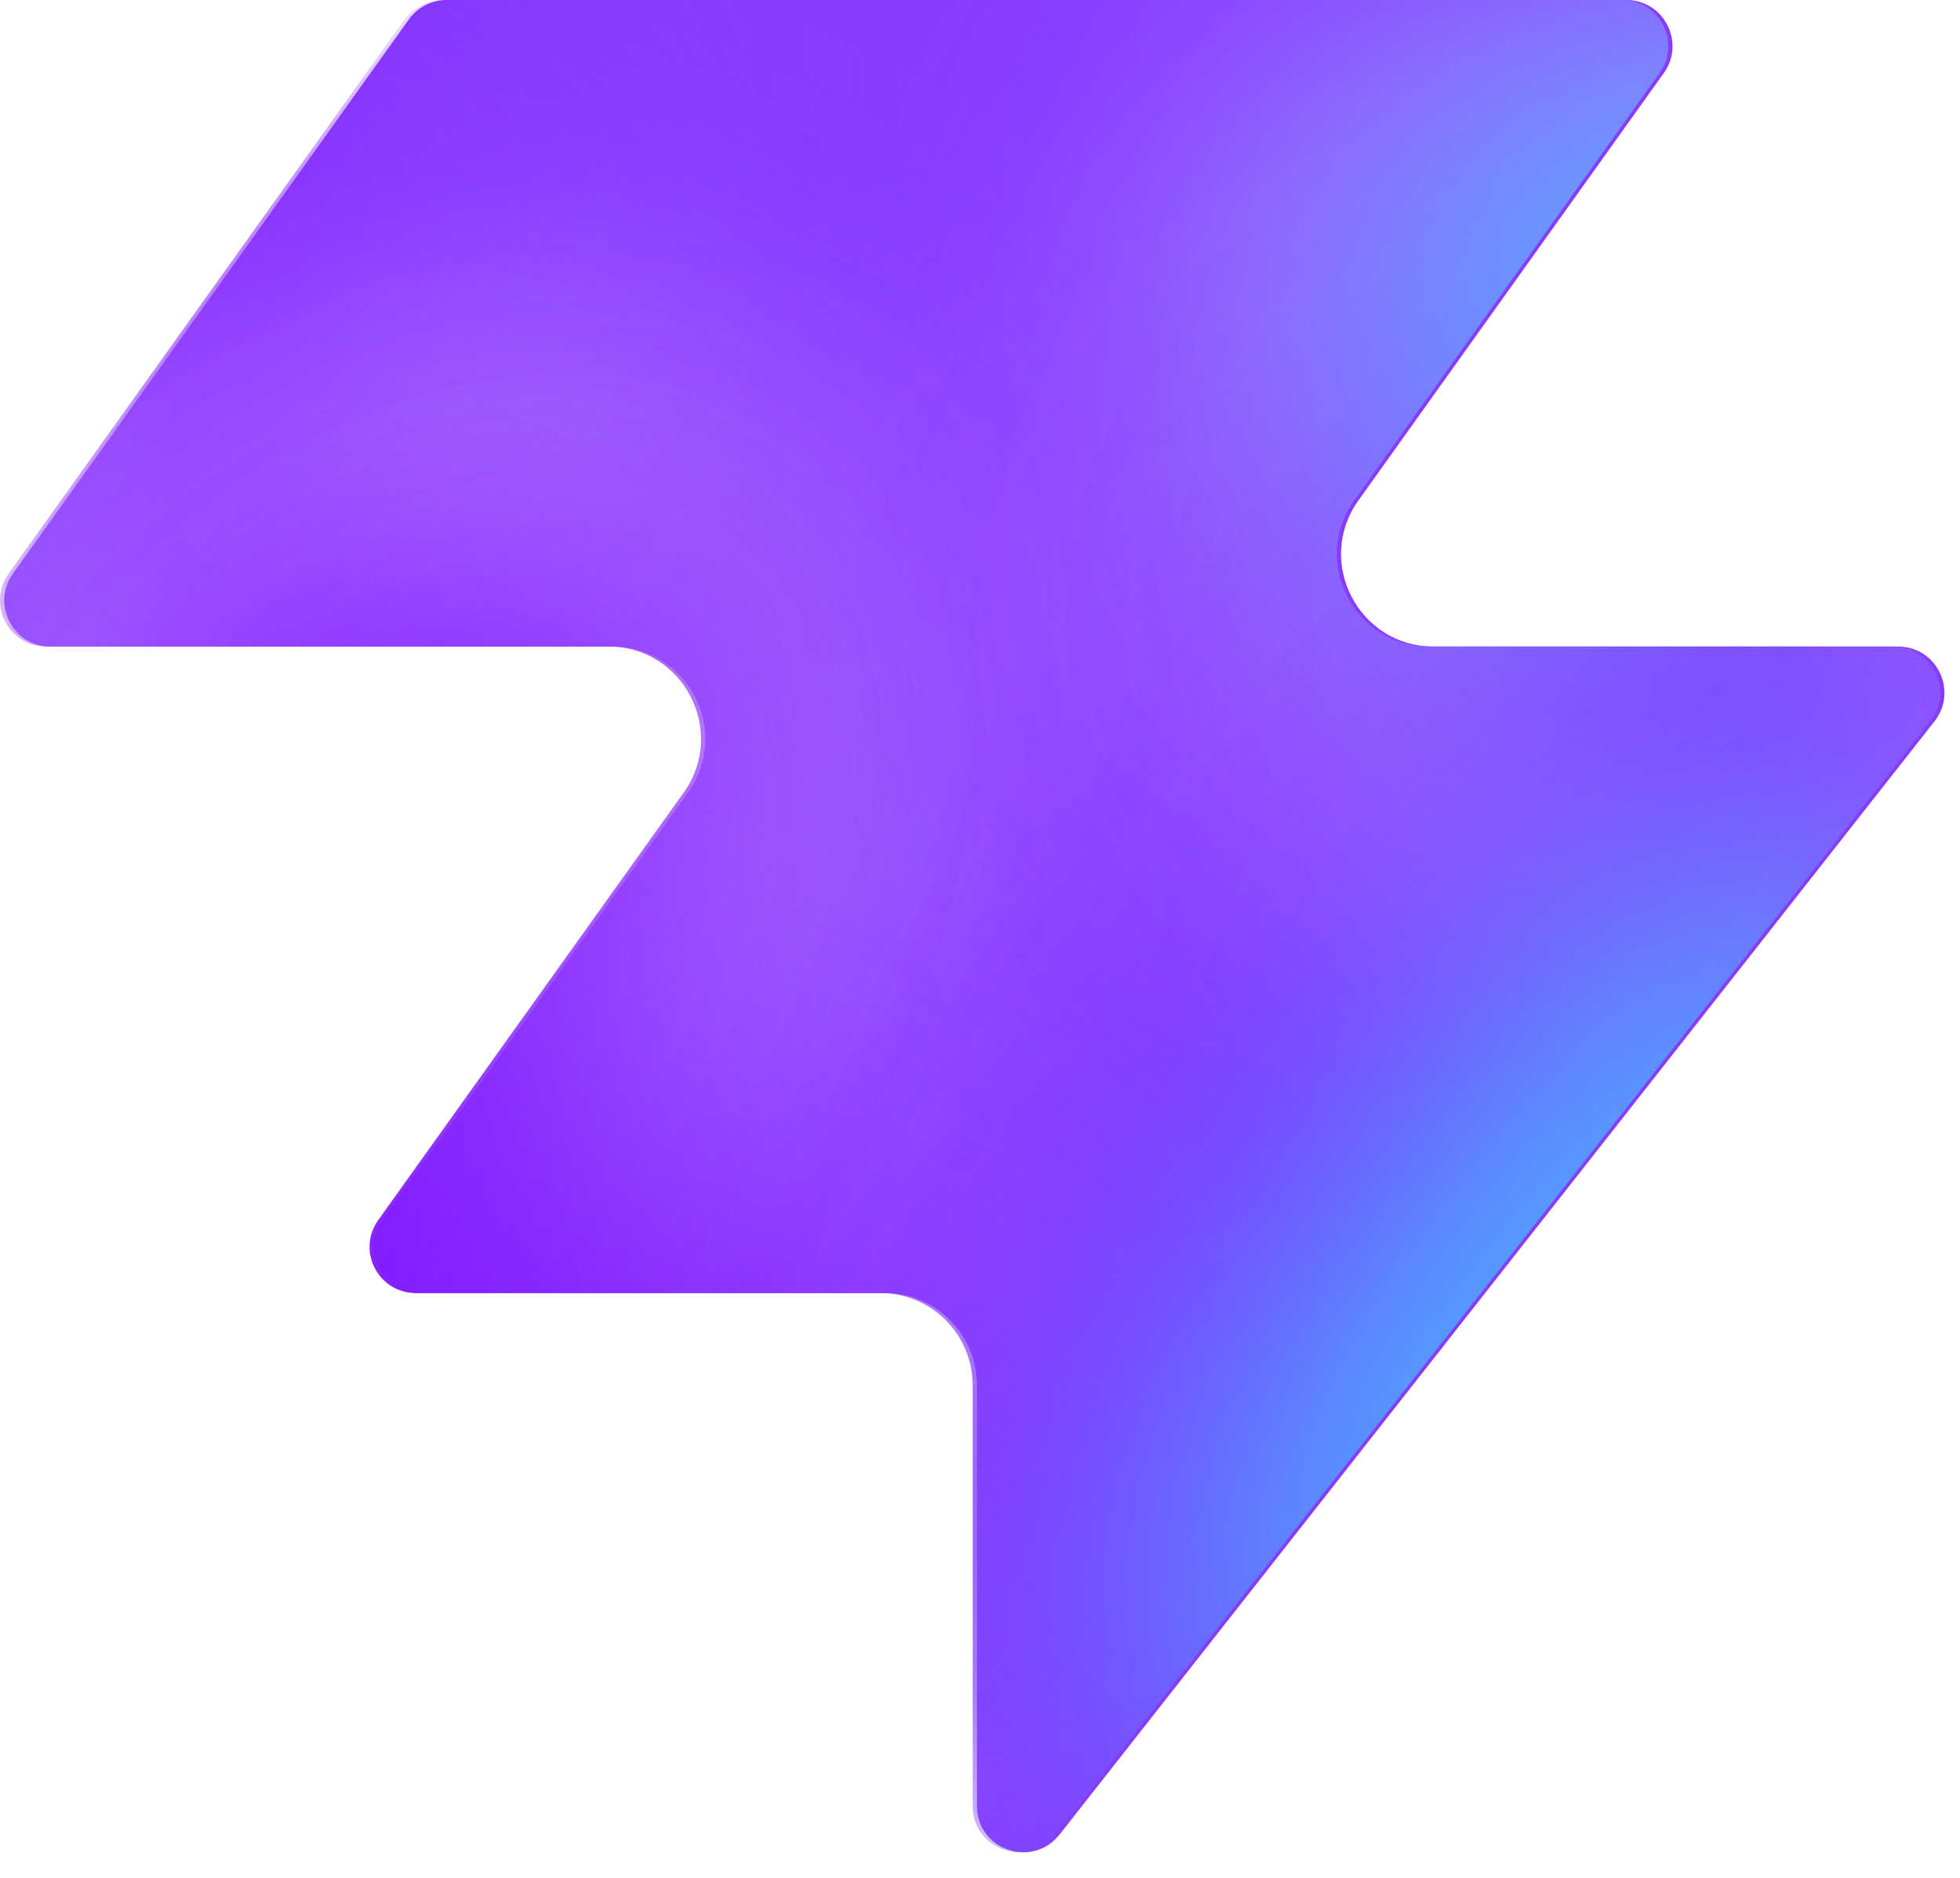
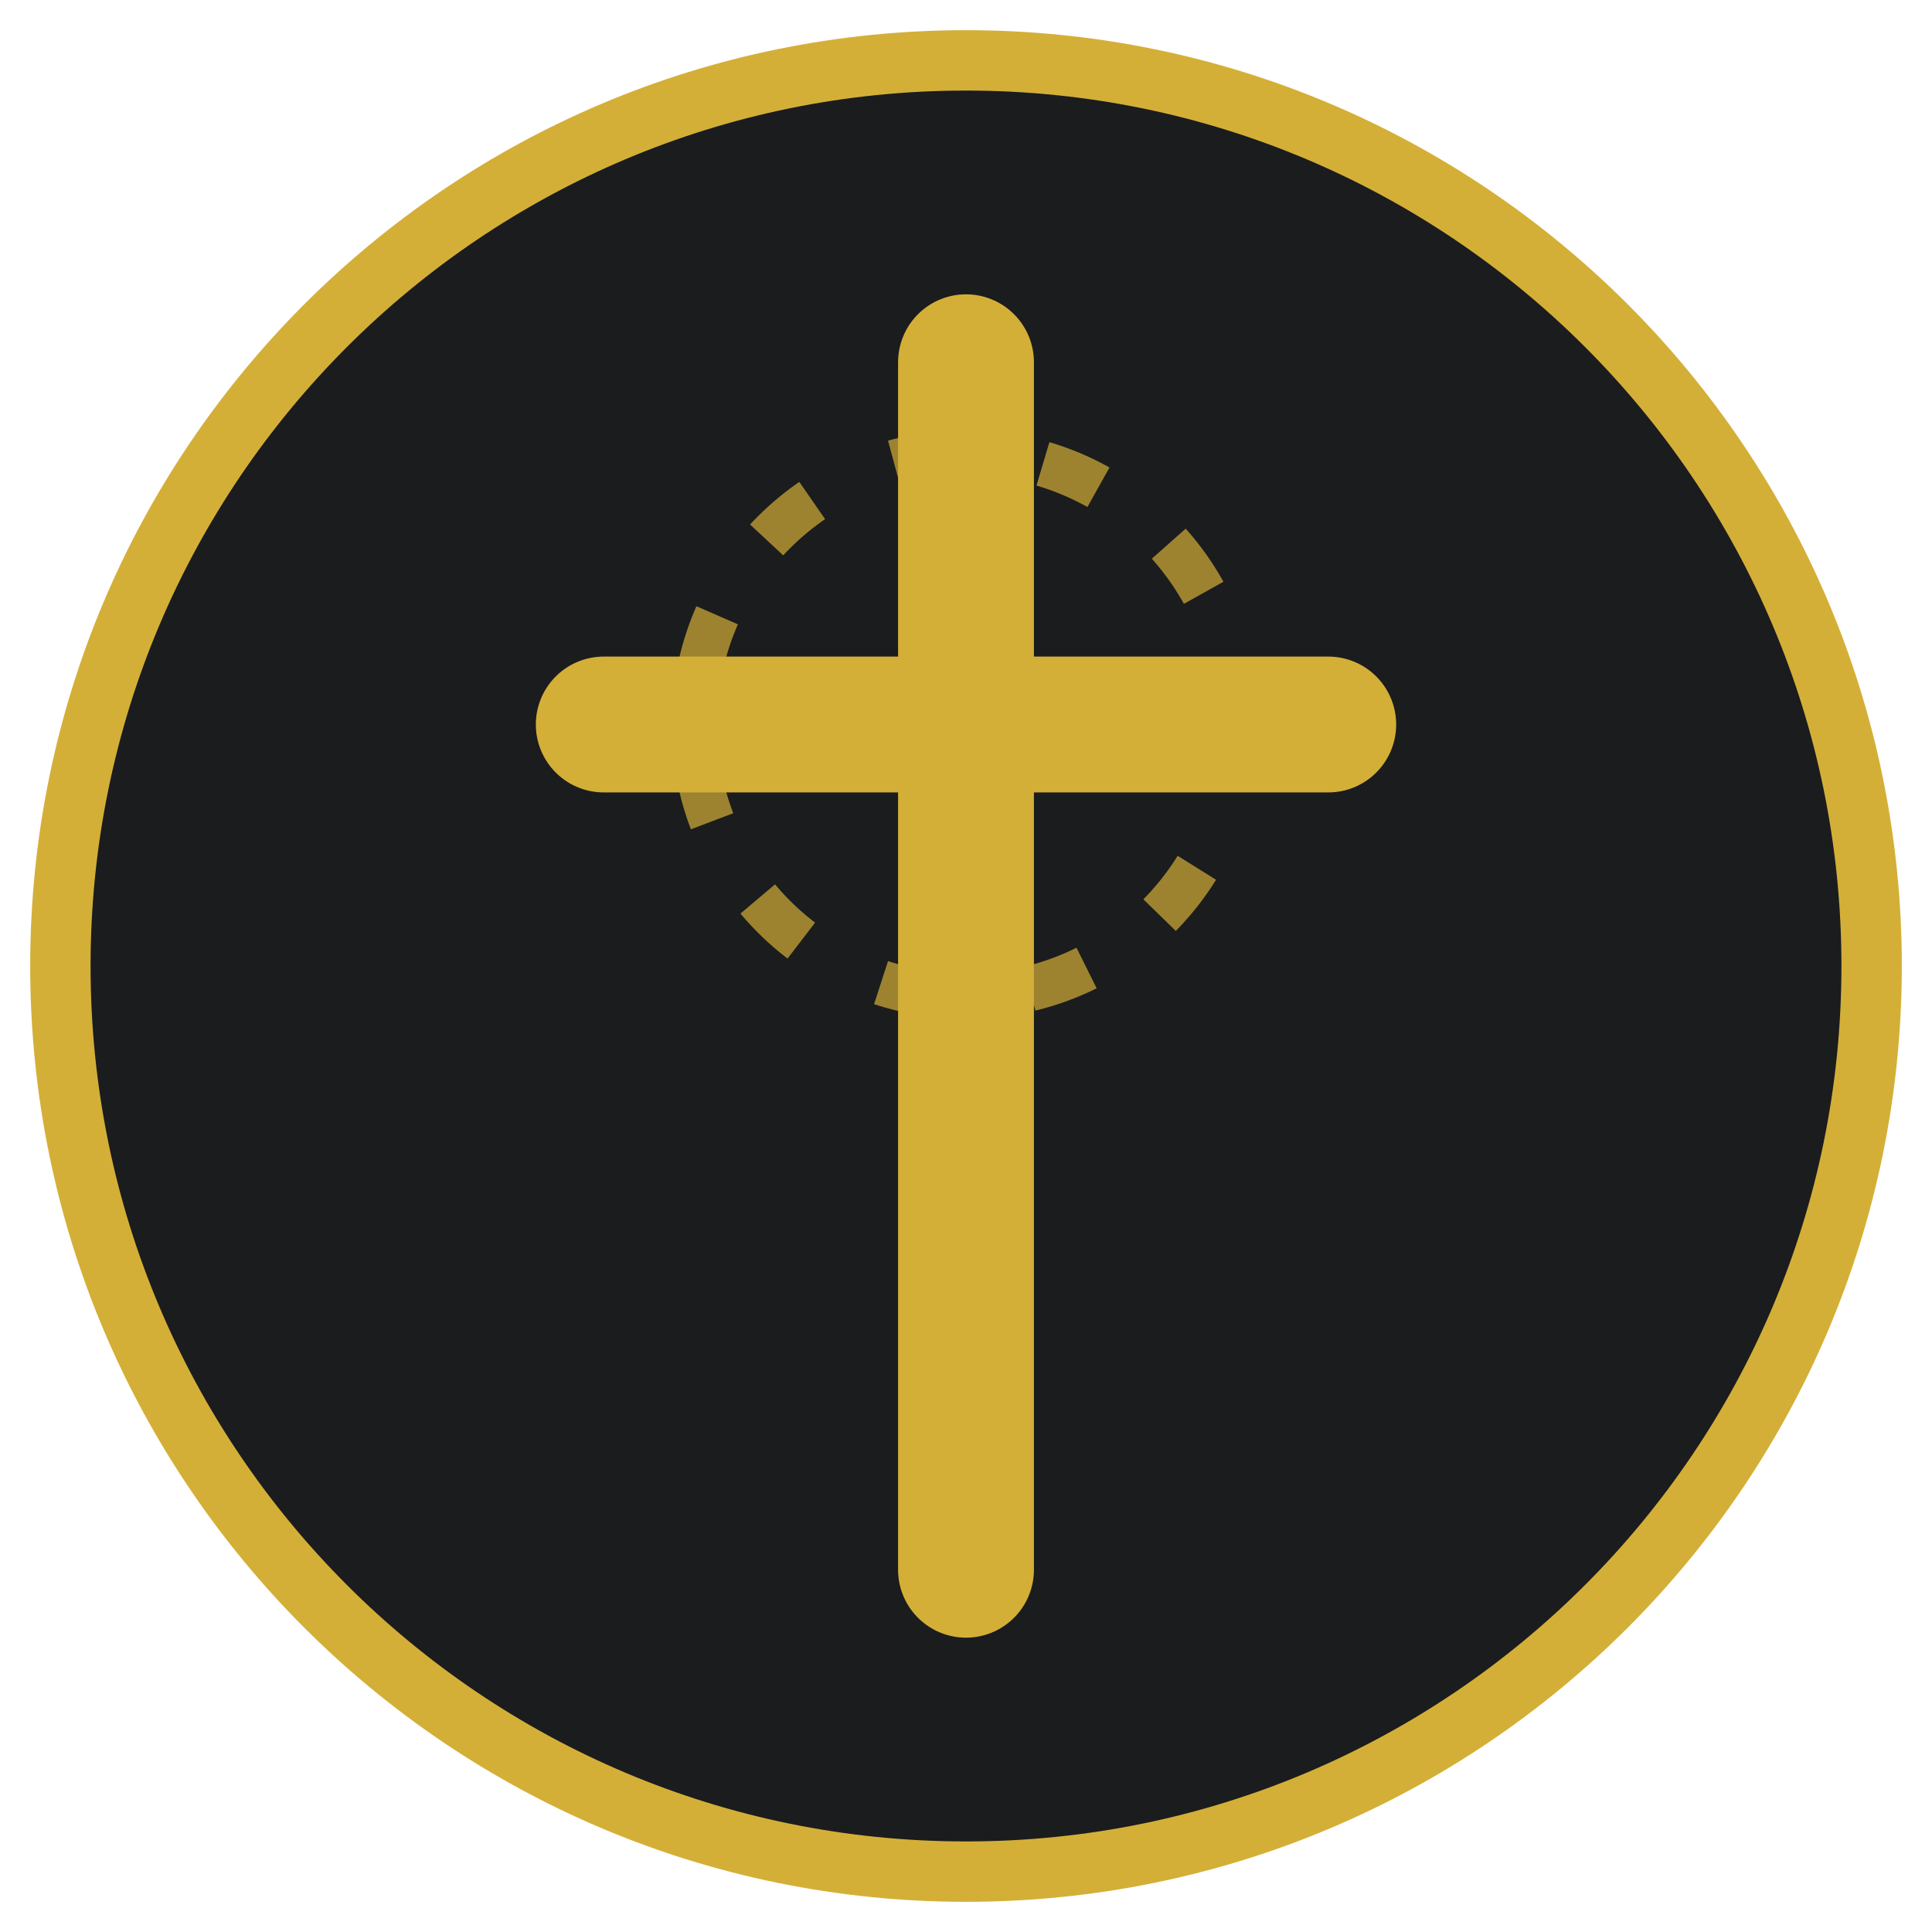
- <svg xmlns="http://www.w3.org/2000/svg" width="48" height="46" fill="none" viewBox="0 0 48 46">
-   <path fill="#863bff" d="M25.946 44.938c-.664.845-2.021.375-2.021-.698V33.937a2.26 2.26 0 0 0-2.262-2.262H10.287c-.92 0-1.456-1.04-.92-1.788l7.48-10.471c1.07-1.497 0-3.578-1.842-3.578H1.237c-.92 0-1.456-1.04-.92-1.788L10.013.474c.214-.297.556-.474.92-.474h28.894c.92 0 1.456 1.04.92 1.788l-7.48 10.471c-1.07 1.498 0 3.579 1.842 3.579h11.377c.943 0 1.473 1.088.89 1.83L25.947 44.94z" style="fill:#863bff;fill:color(display-p3 .525 .23 1);fill-opacity:1" />
-   <mask id="a" width="48" height="46" x="0" y="0" maskUnits="userSpaceOnUse" style="mask-type:alpha">
-     <path fill="#000" d="M25.842 44.938c-.664.844-2.021.375-2.021-.698V33.937a2.26 2.26 0 0 0-2.262-2.262H10.183c-.92 0-1.456-1.04-.92-1.788l7.48-10.471c1.07-1.498 0-3.579-1.842-3.579H1.133c-.92 0-1.456-1.04-.92-1.787L9.91.473c.214-.297.556-.474.92-.474h28.894c.92 0 1.456 1.04.92 1.788l-7.48 10.471c-1.07 1.498 0 3.578 1.842 3.578h11.377c.943 0 1.473 1.088.89 1.832L25.843 44.94z" style="fill:#000;fill-opacity:1" />
-   </mask>
-   <g mask="url(#a)">
-     <g filter="url(#b)">
-       <ellipse cx="5.508" cy="14.704" fill="#ede6ff" rx="5.508" ry="14.704" style="fill:#ede6ff;fill:color(display-p3 .927 .903 1);fill-opacity:1" transform="matrix(.00324 1 1 -.00324 -4.47 31.516)" />
-     </g>
-     <g filter="url(#c)">
-       <ellipse cx="10.399" cy="29.851" fill="#ede6ff" rx="10.399" ry="29.851" style="fill:#ede6ff;fill:color(display-p3 .927 .903 1);fill-opacity:1" transform="matrix(.00324 1 1 -.00324 -39.328 7.883)" />
-     </g>
-     <g filter="url(#d)">
-       <ellipse cx="5.508" cy="30.487" fill="#7e14ff" rx="5.508" ry="30.487" style="fill:#7e14ff;fill:color(display-p3 .492 .077 1);fill-opacity:1" transform="rotate(89.814 -25.913 -14.639)scale(1 -1)" />
-     </g>
-     <g filter="url(#e)">
-       <ellipse cx="5.508" cy="30.599" fill="#7e14ff" rx="5.508" ry="30.599" style="fill:#7e14ff;fill:color(display-p3 .492 .077 1);fill-opacity:1" transform="rotate(89.814 -32.644 -3.334)scale(1 -1)" />
-     </g>
-     <g filter="url(#f)">
-       <ellipse cx="5.508" cy="30.599" fill="#7e14ff" rx="5.508" ry="30.599" style="fill:#7e14ff;fill:color(display-p3 .492 .077 1);fill-opacity:1" transform="matrix(.00324 1 1 -.00324 -34.34 30.47)" />
-     </g>
-     <g filter="url(#g)">
-       <ellipse cx="14.072" cy="22.078" fill="#ede6ff" rx="14.072" ry="22.078" style="fill:#ede6ff;fill:color(display-p3 .927 .903 1);fill-opacity:1" transform="rotate(93.35 24.506 48.493)scale(-1 1)" />
-     </g>
-     <g filter="url(#h)">
-       <ellipse cx="3.47" cy="21.501" fill="#7e14ff" rx="3.47" ry="21.501" style="fill:#7e14ff;fill:color(display-p3 .492 .077 1);fill-opacity:1" transform="rotate(89.009 28.708 47.59)scale(-1 1)" />
-     </g>
-     <g filter="url(#i)">
-       <ellipse cx="3.47" cy="21.501" fill="#7e14ff" rx="3.47" ry="21.501" style="fill:#7e14ff;fill:color(display-p3 .492 .077 1);fill-opacity:1" transform="rotate(89.009 28.708 47.59)scale(-1 1)" />
-     </g>
-     <g filter="url(#j)">
-       <ellipse cx=".387" cy="8.972" fill="#7e14ff" rx="4.407" ry="29.108" style="fill:#7e14ff;fill:color(display-p3 .492 .077 1);fill-opacity:1" transform="rotate(39.51 .387 8.972)" />
-     </g>
-     <g filter="url(#k)">
-       <ellipse cx="47.523" cy="-6.092" fill="#7e14ff" rx="4.407" ry="29.108" style="fill:#7e14ff;fill:color(display-p3 .492 .077 1);fill-opacity:1" transform="rotate(37.892 47.523 -6.092)" />
-     </g>
-     <g filter="url(#l)">
-       <ellipse cx="41.412" cy="6.333" fill="#47bfff" rx="5.971" ry="9.665" style="fill:#47bfff;fill:color(display-p3 .28 .748 1);fill-opacity:1" transform="rotate(37.892 41.412 6.333)" />
-     </g>
-     <g filter="url(#m)">
-       <ellipse cx="-1.879" cy="38.332" fill="#7e14ff" rx="4.407" ry="29.108" style="fill:#7e14ff;fill:color(display-p3 .492 .077 1);fill-opacity:1" transform="rotate(37.892 -1.88 38.332)" />
-     </g>
-     <g filter="url(#n)">
-       <ellipse cx="-1.879" cy="38.332" fill="#7e14ff" rx="4.407" ry="29.108" style="fill:#7e14ff;fill:color(display-p3 .492 .077 1);fill-opacity:1" transform="rotate(37.892 -1.88 38.332)" />
-     </g>
-     <g filter="url(#o)">
-       <ellipse cx="35.651" cy="29.907" fill="#7e14ff" rx="4.407" ry="29.108" style="fill:#7e14ff;fill:color(display-p3 .492 .077 1);fill-opacity:1" transform="rotate(37.892 35.651 29.907)" />
-     </g>
-     <g filter="url(#p)">
-       <ellipse cx="38.418" cy="32.4" fill="#47bfff" rx="5.971" ry="15.297" style="fill:#47bfff;fill:color(display-p3 .28 .748 1);fill-opacity:1" transform="rotate(37.892 38.418 32.4)" />
-     </g>
-   </g>
-   <defs>
-     <filter id="b" width="60.045" height="41.654" x="-19.77" y="16.149" color-interpolation-filters="sRGB" filterUnits="userSpaceOnUse">
-       <feFlood flood-opacity="0" result="BackgroundImageFix" />
-       <feBlend in="SourceGraphic" in2="BackgroundImageFix" result="shape" />
-       <feGaussianBlur result="effect1_foregroundBlur_2002_17158" stdDeviation="7.659" />
-     </filter>
-     <filter id="c" width="90.34" height="51.437" x="-54.613" y="-7.533" color-interpolation-filters="sRGB" filterUnits="userSpaceOnUse">
-       <feFlood flood-opacity="0" result="BackgroundImageFix" />
-       <feBlend in="SourceGraphic" in2="BackgroundImageFix" result="shape" />
-       <feGaussianBlur result="effect1_foregroundBlur_2002_17158" stdDeviation="7.659" />
-     </filter>
-     <filter id="d" width="79.355" height="29.4" x="-49.64" y="2.03" color-interpolation-filters="sRGB" filterUnits="userSpaceOnUse">
-       <feFlood flood-opacity="0" result="BackgroundImageFix" />
-       <feBlend in="SourceGraphic" in2="BackgroundImageFix" result="shape" />
-       <feGaussianBlur result="effect1_foregroundBlur_2002_17158" stdDeviation="4.596" />
-     </filter>
-     <filter id="e" width="79.579" height="29.4" x="-45.045" y="20.029" color-interpolation-filters="sRGB" filterUnits="userSpaceOnUse">
-       <feFlood flood-opacity="0" result="BackgroundImageFix" />
-       <feBlend in="SourceGraphic" in2="BackgroundImageFix" result="shape" />
-       <feGaussianBlur result="effect1_foregroundBlur_2002_17158" stdDeviation="4.596" />
-     </filter>
-     <filter id="f" width="79.579" height="29.4" x="-43.513" y="21.178" color-interpolation-filters="sRGB" filterUnits="userSpaceOnUse">
-       <feFlood flood-opacity="0" result="BackgroundImageFix" />
-       <feBlend in="SourceGraphic" in2="BackgroundImageFix" result="shape" />
-       <feGaussianBlur result="effect1_foregroundBlur_2002_17158" stdDeviation="4.596" />
-     </filter>
-     <filter id="g" width="74.749" height="58.852" x="15.756" y="-17.901" color-interpolation-filters="sRGB" filterUnits="userSpaceOnUse">
-       <feFlood flood-opacity="0" result="BackgroundImageFix" />
-       <feBlend in="SourceGraphic" in2="BackgroundImageFix" result="shape" />
-       <feGaussianBlur result="effect1_foregroundBlur_2002_17158" stdDeviation="7.659" />
-     </filter>
-     <filter id="h" width="61.377" height="25.362" x="23.548" y="2.284" color-interpolation-filters="sRGB" filterUnits="userSpaceOnUse">
-       <feFlood flood-opacity="0" result="BackgroundImageFix" />
-       <feBlend in="SourceGraphic" in2="BackgroundImageFix" result="shape" />
-       <feGaussianBlur result="effect1_foregroundBlur_2002_17158" stdDeviation="4.596" />
-     </filter>
-     <filter id="i" width="61.377" height="25.362" x="23.548" y="2.284" color-interpolation-filters="sRGB" filterUnits="userSpaceOnUse">
-       <feFlood flood-opacity="0" result="BackgroundImageFix" />
-       <feBlend in="SourceGraphic" in2="BackgroundImageFix" result="shape" />
-       <feGaussianBlur result="effect1_foregroundBlur_2002_17158" stdDeviation="4.596" />
-     </filter>
-     <filter id="j" width="56.045" height="63.649" x="-27.636" y="-22.853" color-interpolation-filters="sRGB" filterUnits="userSpaceOnUse">
-       <feFlood flood-opacity="0" result="BackgroundImageFix" />
-       <feBlend in="SourceGraphic" in2="BackgroundImageFix" result="shape" />
-       <feGaussianBlur result="effect1_foregroundBlur_2002_17158" stdDeviation="4.596" />
-     </filter>
-     <filter id="k" width="54.814" height="64.646" x="20.116" y="-38.415" color-interpolation-filters="sRGB" filterUnits="userSpaceOnUse">
-       <feFlood flood-opacity="0" result="BackgroundImageFix" />
-       <feBlend in="SourceGraphic" in2="BackgroundImageFix" result="shape" />
-       <feGaussianBlur result="effect1_foregroundBlur_2002_17158" stdDeviation="4.596" />
-     </filter>
-     <filter id="l" width="33.541" height="35.313" x="24.641" y="-11.323" color-interpolation-filters="sRGB" filterUnits="userSpaceOnUse">
-       <feFlood flood-opacity="0" result="BackgroundImageFix" />
-       <feBlend in="SourceGraphic" in2="BackgroundImageFix" result="shape" />
-       <feGaussianBlur result="effect1_foregroundBlur_2002_17158" stdDeviation="4.596" />
-     </filter>
-     <filter id="m" width="54.814" height="64.646" x="-29.286" y="6.009" color-interpolation-filters="sRGB" filterUnits="userSpaceOnUse">
-       <feFlood flood-opacity="0" result="BackgroundImageFix" />
-       <feBlend in="SourceGraphic" in2="BackgroundImageFix" result="shape" />
-       <feGaussianBlur result="effect1_foregroundBlur_2002_17158" stdDeviation="4.596" />
-     </filter>
-     <filter id="n" width="54.814" height="64.646" x="-29.286" y="6.009" color-interpolation-filters="sRGB" filterUnits="userSpaceOnUse">
-       <feFlood flood-opacity="0" result="BackgroundImageFix" />
-       <feBlend in="SourceGraphic" in2="BackgroundImageFix" result="shape" />
-       <feGaussianBlur result="effect1_foregroundBlur_2002_17158" stdDeviation="4.596" />
-     </filter>
-     <filter id="o" width="54.814" height="64.646" x="8.244" y="-2.416" color-interpolation-filters="sRGB" filterUnits="userSpaceOnUse">
-       <feFlood flood-opacity="0" result="BackgroundImageFix" />
-       <feBlend in="SourceGraphic" in2="BackgroundImageFix" result="shape" />
-       <feGaussianBlur result="effect1_foregroundBlur_2002_17158" stdDeviation="4.596" />
-     </filter>
-     <filter id="p" width="39.409" height="43.623" x="18.713" y="10.588" color-interpolation-filters="sRGB" filterUnits="userSpaceOnUse">
-       <feFlood flood-opacity="0" result="BackgroundImageFix" />
-       <feBlend in="SourceGraphic" in2="BackgroundImageFix" result="shape" />
-       <feGaussianBlur result="effect1_foregroundBlur_2002_17158" stdDeviation="4.596" />
-     </filter>
-   </defs>
+ <svg xmlns="http://www.w3.org/2000/svg" viewBox="0 0 64 64" fill="none">
+   <circle cx="32" cy="32" r="30" fill="#1b1c1e" stroke="#d4af37" stroke-width="2" />
+   <path d="M32 12V52" stroke="#d4af37" stroke-width="4.5" stroke-linecap="round" />
+   <path d="M20 24H44" stroke="#d4af37" stroke-width="4.5" stroke-linecap="round" />
+   <circle cx="32" cy="24" r="9" stroke="#d4af37" stroke-width="1.5" stroke-dasharray="2 3" opacity="0.7" />
</svg>
